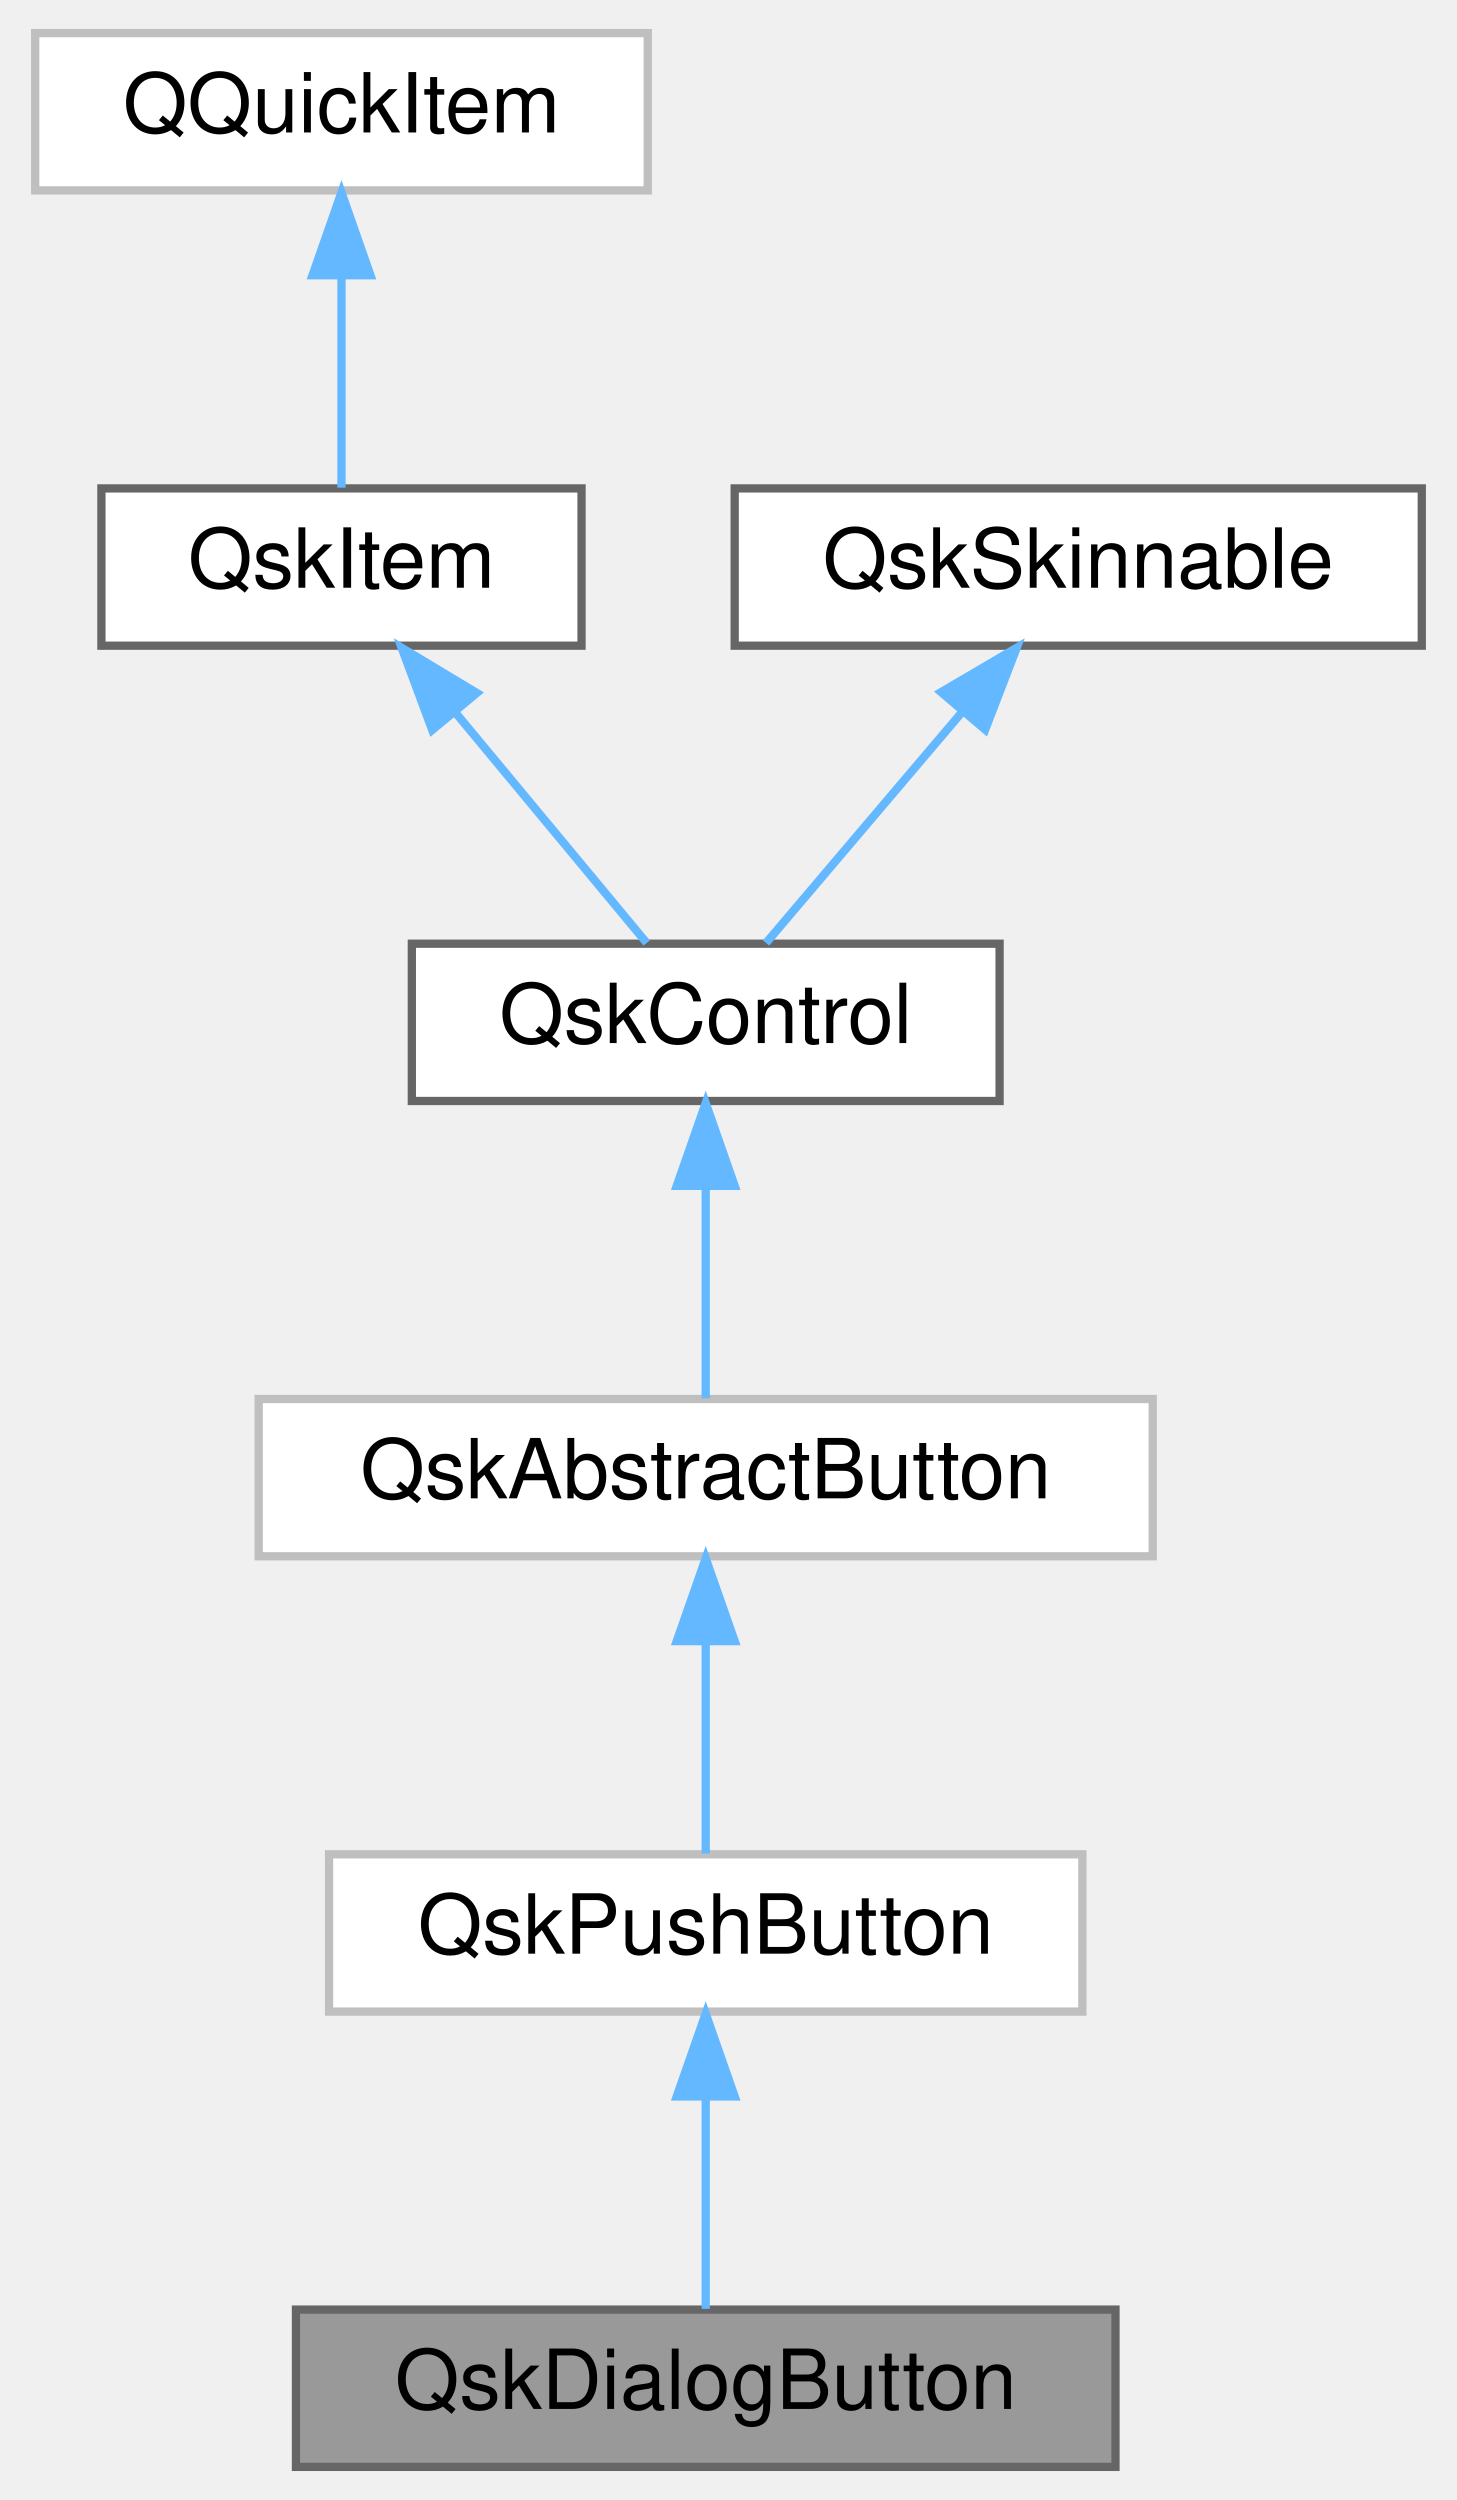
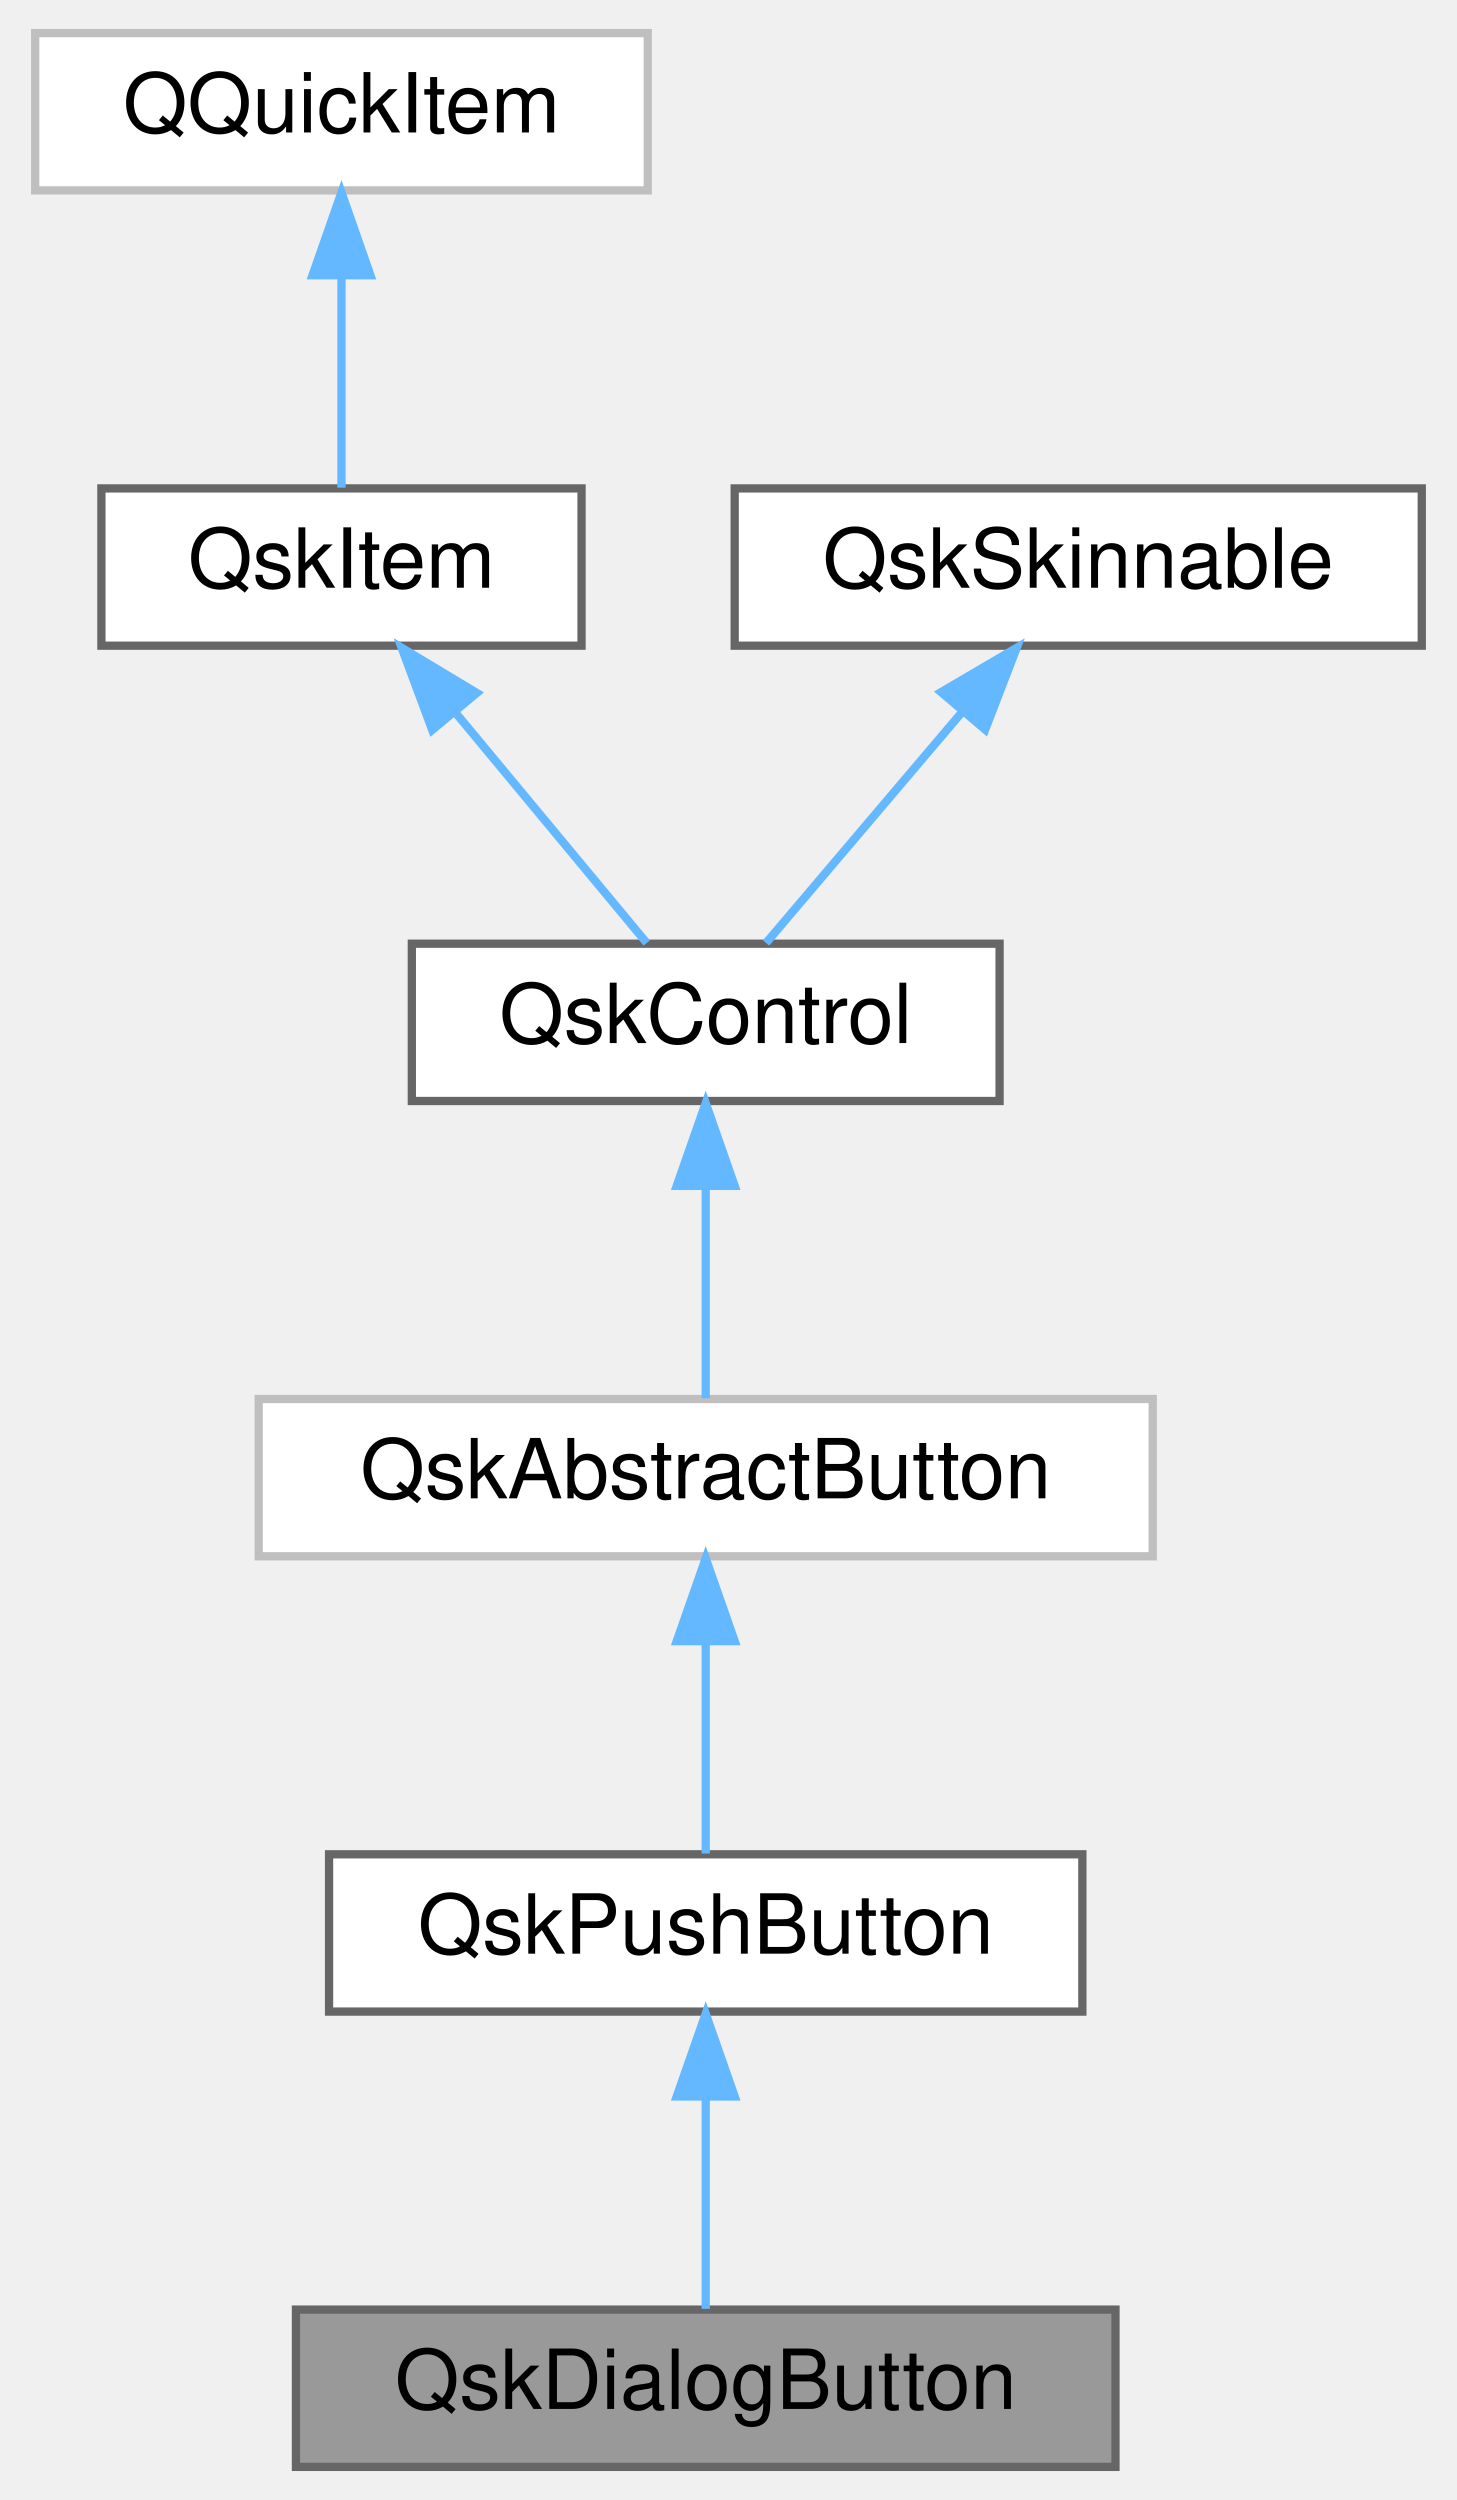
<svg xmlns="http://www.w3.org/2000/svg" xmlns:xlink="http://www.w3.org/1999/xlink" width="176pt" height="302pt" viewBox="0.00 0.00 175.50 302.00">
  <g id="graph0" class="graph" transform="scale(1 1) rotate(0) translate(4 298)">
    <g id="Node000001" class="node">
      <g id="a_Node000001">
        <a xlink:title=" ">
          <polygon fill="#999999" stroke="#666666" points="130.5,-19 31.5,-19 31.5,0 130.5,0 130.5,-19" />
          <text text-anchor="middle" x="81" y="-7" font-family="Helvetica,sans-Serif" font-size="10.00">QskDialogButton</text>
        </a>
      </g>
    </g>
    <g id="Node000002" class="node">
      <g id="a_Node000002">
        <a xlink:href="classQskPushButton.html" target="_top" xlink:title=" ">
-           <polygon fill="white" stroke="#bfbfbf" points="126.5,-74 35.5,-74 35.5,-55 126.5,-55 126.5,-74" />
+           <polygon fill="white" stroke="#666666" points="126.5,-74 35.5,-74 35.5,-55 126.5,-55 126.5,-74" />
          <text text-anchor="middle" x="81" y="-62" font-family="Helvetica,sans-Serif" font-size="10.00">QskPushButton</text>
        </a>
      </g>
    </g>
    <g id="edge1_Node000001_Node000002" class="edge">
      <g id="a_edge1_Node000001_Node000002">
        <a xlink:title=" ">
          <path fill="none" stroke="#63b8ff" d="M81,-44.66C81,-35.93 81,-25.99 81,-19.09" />
          <polygon fill="#63b8ff" stroke="#63b8ff" points="77.5,-44.75 81,-54.75 84.5,-44.75 77.5,-44.75" />
        </a>
      </g>
    </g>
    <g id="Node000003" class="node">
      <g id="a_Node000003">
        <a xlink:href="classQskAbstractButton.html" target="_top" xlink:title=" ">
          <polygon fill="white" stroke="#bfbfbf" points="135,-129 27,-129 27,-110 135,-110 135,-129" />
          <text text-anchor="middle" x="81" y="-117" font-family="Helvetica,sans-Serif" font-size="10.00">QskAbstractButton</text>
        </a>
      </g>
    </g>
    <g id="edge2_Node000002_Node000003" class="edge">
      <g id="a_edge2_Node000002_Node000003">
        <a xlink:title=" ">
          <path fill="none" stroke="#63b8ff" d="M81,-99.66C81,-90.93 81,-80.99 81,-74.09" />
          <polygon fill="#63b8ff" stroke="#63b8ff" points="77.5,-99.75 81,-109.75 84.5,-99.75 77.5,-99.75" />
        </a>
      </g>
    </g>
    <g id="Node000004" class="node">
      <g id="a_Node000004">
        <a xlink:href="classQskControl.html" target="_top" xlink:title="Base class of all controls.">
          <polygon fill="white" stroke="#666666" points="116.5,-184 45.5,-184 45.5,-165 116.5,-165 116.5,-184" />
          <text text-anchor="middle" x="81" y="-172" font-family="Helvetica,sans-Serif" font-size="10.00">QskControl</text>
        </a>
      </g>
    </g>
    <g id="edge3_Node000003_Node000004" class="edge">
      <g id="a_edge3_Node000003_Node000004">
        <a xlink:title=" ">
          <path fill="none" stroke="#63b8ff" d="M81,-154.66C81,-145.93 81,-135.99 81,-129.09" />
          <polygon fill="#63b8ff" stroke="#63b8ff" points="77.5,-154.75 81,-164.75 84.5,-154.75 77.5,-154.75" />
        </a>
      </g>
    </g>
    <g id="Node000005" class="node">
      <g id="a_Node000005">
        <a xlink:href="classQskItem.html" target="_top" xlink:title=" ">
          <polygon fill="white" stroke="#666666" points="66,-239 8,-239 8,-220 66,-220 66,-239" />
          <text text-anchor="middle" x="37" y="-227" font-family="Helvetica,sans-Serif" font-size="10.00">QskItem</text>
        </a>
      </g>
    </g>
    <g id="edge4_Node000004_Node000005" class="edge">
      <g id="a_edge4_Node000004_Node000005">
        <a xlink:title=" ">
          <path fill="none" stroke="#63b8ff" d="M50.73,-211.96C58.4,-202.72 67.63,-191.6 73.87,-184.09" />
          <polygon fill="#63b8ff" stroke="#63b8ff" points="47.96,-209.82 44.27,-219.75 53.35,-214.29 47.96,-209.82" />
        </a>
      </g>
    </g>
    <g id="Node000006" class="node">
      <g id="a_Node000006">
        <a xlink:title=" ">
          <polygon fill="white" stroke="#bfbfbf" points="74,-294 0,-294 0,-275 74,-275 74,-294" />
          <text text-anchor="middle" x="37" y="-282" font-family="Helvetica,sans-Serif" font-size="10.00">QQuickItem</text>
        </a>
      </g>
    </g>
    <g id="edge5_Node000005_Node000006" class="edge">
      <g id="a_edge5_Node000005_Node000006">
        <a xlink:title=" ">
          <path fill="none" stroke="#63b8ff" d="M37,-264.66C37,-255.93 37,-245.99 37,-239.09" />
          <polygon fill="#63b8ff" stroke="#63b8ff" points="33.5,-264.75 37,-274.75 40.5,-264.75 33.5,-264.75" />
        </a>
      </g>
    </g>
    <g id="Node000007" class="node">
      <g id="a_Node000007">
        <a xlink:href="classQskSkinnable.html" target="_top" xlink:title=" ">
          <polygon fill="white" stroke="#666666" points="167.5,-239 84.5,-239 84.5,-220 167.5,-220 167.5,-239" />
          <text text-anchor="middle" x="126" y="-227" font-family="Helvetica,sans-Serif" font-size="10.00">QskSkinnable</text>
        </a>
      </g>
    </g>
    <g id="edge6_Node000004_Node000007" class="edge">
      <g id="a_edge6_Node000004_Node000007">
        <a xlink:title=" ">
          <path fill="none" stroke="#63b8ff" d="M111.95,-211.96C104.11,-202.72 94.67,-191.6 88.29,-184.09" />
          <polygon fill="#63b8ff" stroke="#63b8ff" points="109.43,-214.39 118.57,-219.75 114.76,-209.86 109.43,-214.39" />
        </a>
      </g>
    </g>
  </g>
</svg>
